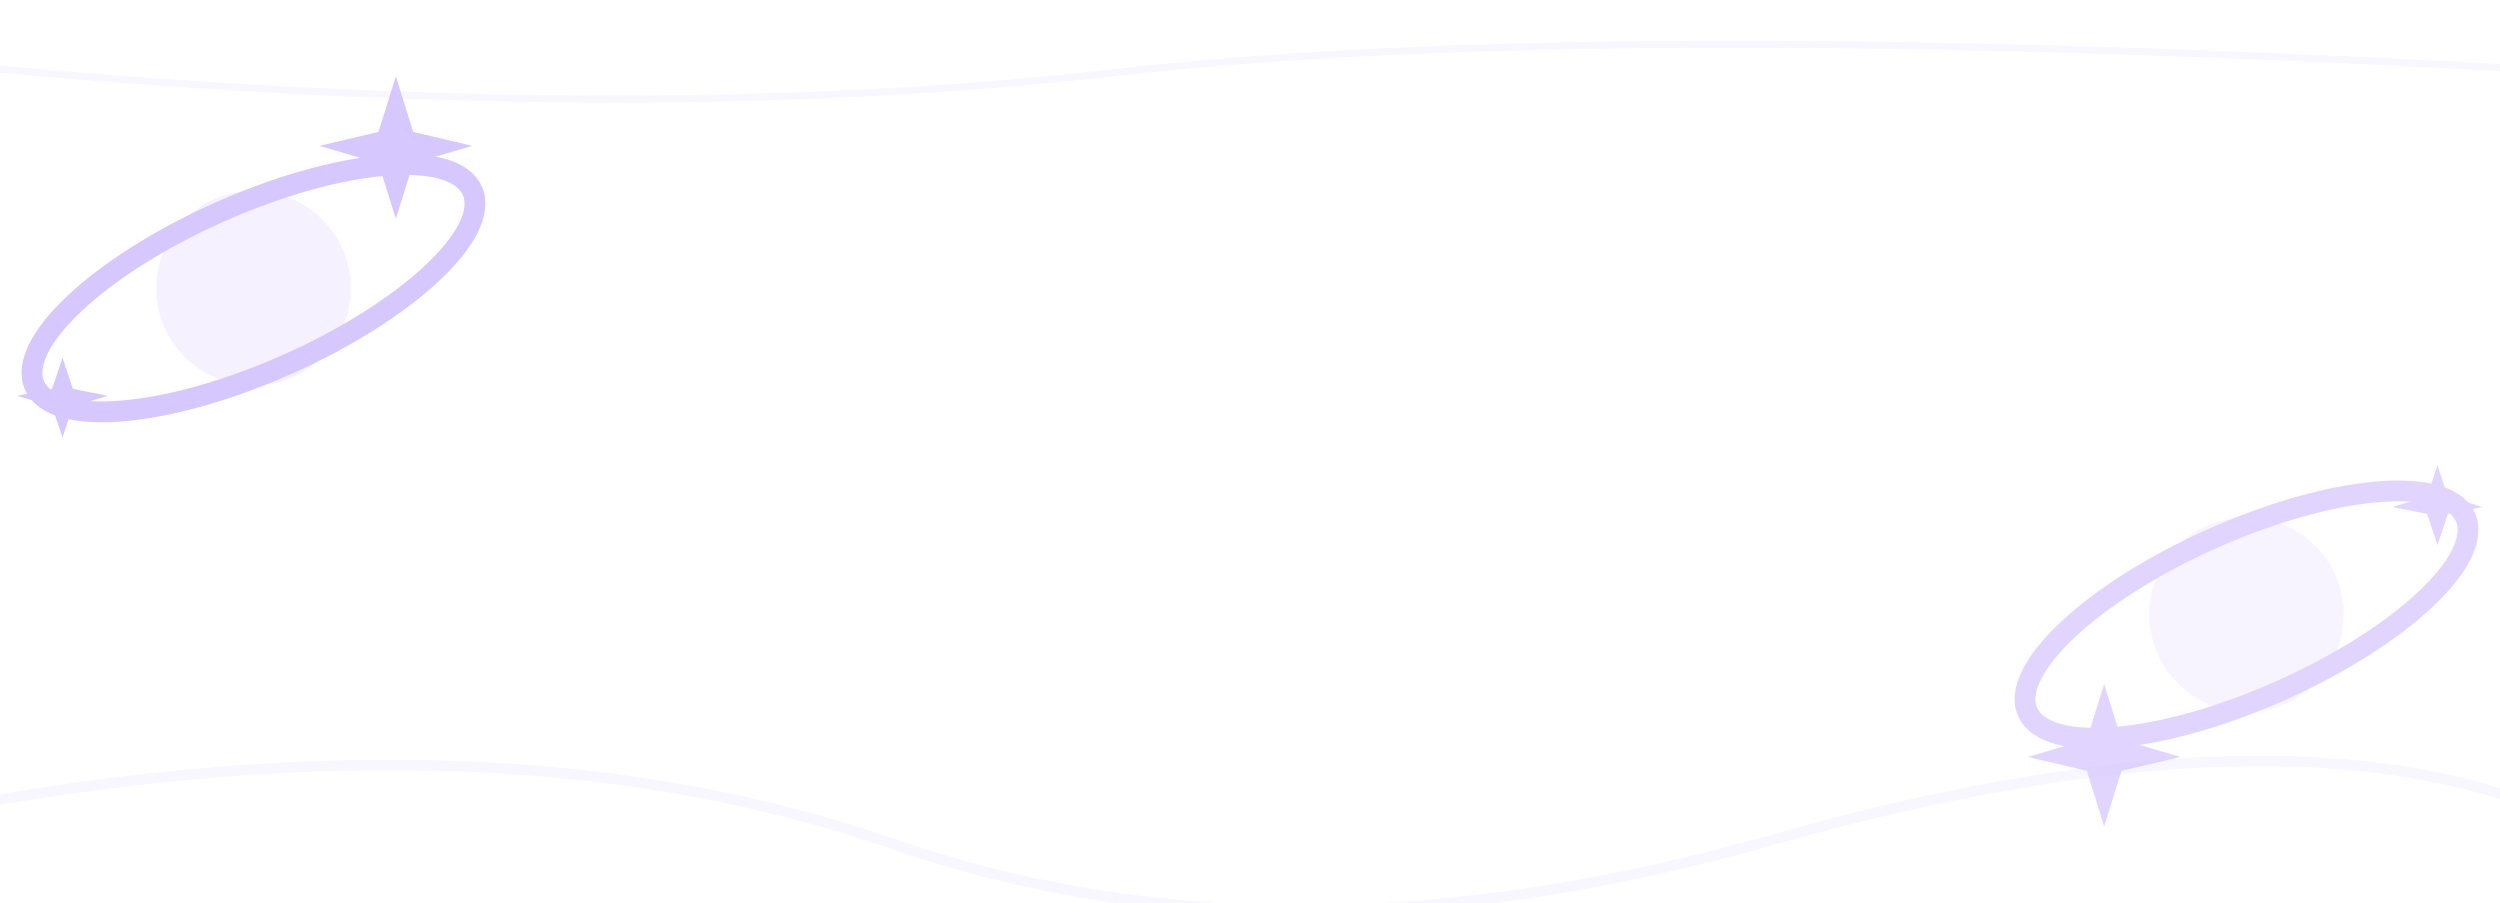
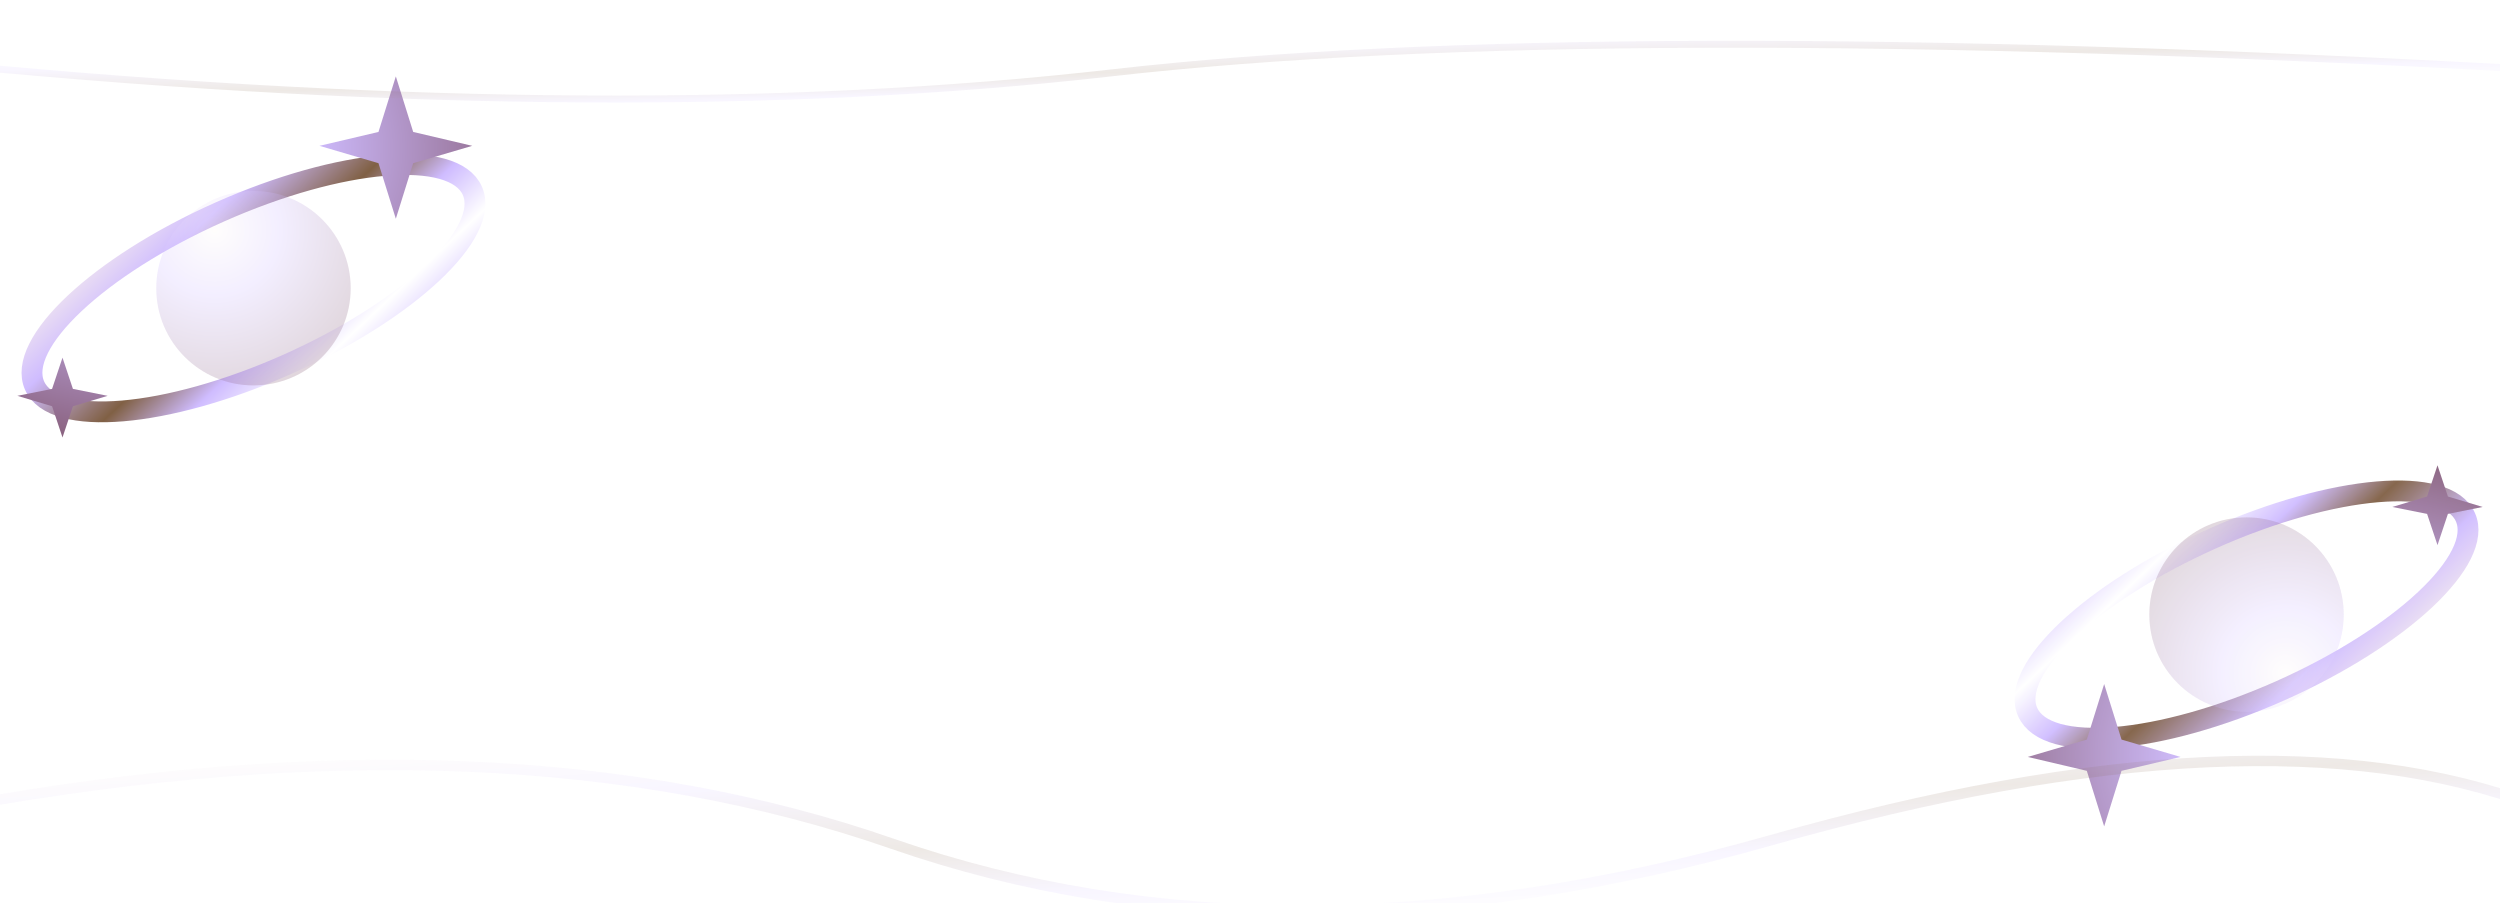
<svg xmlns="http://www.w3.org/2000/svg" width="720" height="260" viewBox="0 0 720 260">
+   <defs>
+     <linearGradient id="metal" x1="0" y1="0" x2="1" y2="1">
+       <stop stop-color="#fff8e9" />
+       <stop offset=".24" stop-color="#cfbcff" />
+       <stop offset=".48" stop-color="#806044" />
+       <stop offset=".65" stop-color="#cfbcff" />
+       <stop offset=".82" stop-color="#ffffff" />
+       <stop offset="1" stop-color="#cfbcff" />
+     </linearGradient>
+     <radialGradient id="enamel" cx=".3" cy=".2" r=".85">
+       <stop stop-color="#fffaf5" />
+       <stop offset=".4" stop-color="#cfbcff" />
+       <stop offset="1" stop-color="#865d78" />
+     </radialGradient>
+   </defs>
  <g>
-     <g opacity=".84" transform="translate(4 4)">
-       <ellipse cx="69" cy="79" rx="69" ry="24" transform="rotate(-24 69 79)" fill="none" stroke="#cfbcff" stroke-width="6" />
-       <ellipse cx="69" cy="79" rx="28" ry="28" fill="#cfbcff" opacity=".25" />
-       <path d="M110 18 l5 16 17 4 -17 5 -5 16 -5 -16 -17 -5 17 -4Z M14 99 l3 9 10 2 -10 3 -3 9 -3 -9 -10 -3 10 -2Z" fill="#cfbcff" />
+     <g opacity="1" transform="translate(4 4)">
+       <ellipse cx="69" cy="79" rx="69" ry="24" transform="rotate(-24 69 79)" fill="none" stroke="url(#metal)" stroke-width="6" />
+       <ellipse cx="69" cy="79" rx="28" ry="28" fill="url(#enamel)" opacity=".25" />
+       <path d="M110 18 l5 16 17 4 -17 5 -5 16 -5 -16 -17 -5 17 -4Z M14 99 l3 9 10 2 -10 3 -3 9 -3 -9 -10 -3 10 -2Z" fill="url(#enamel)" />
    </g>
-     <g opacity=".62" transform="translate(716 256) rotate(180)">
-       <ellipse cx="69" cy="79" rx="69" ry="24" transform="rotate(-24 69 79)" fill="none" stroke="#cfbcff" stroke-width="6" />
-       <ellipse cx="69" cy="79" rx="28" ry="28" fill="#cfbcff" opacity=".25" />
-       <path d="M110 18 l5 16 17 4 -17 5 -5 16 -5 -16 -17 -5 17 -4Z M14 99 l3 9 10 2 -10 3 -3 9 -3 -9 -10 -3 10 -2Z" fill="#cfbcff" />
+     <g opacity=".95" transform="translate(716 256) rotate(180)">
+       <ellipse cx="69" cy="79" rx="69" ry="24" transform="rotate(-24 69 79)" fill="none" stroke="url(#metal)" stroke-width="6" />
+       <ellipse cx="69" cy="79" rx="28" ry="28" fill="url(#enamel)" opacity=".25" />
+       <path d="M110 18 l5 16 17 4 -17 5 -5 16 -5 -16 -17 -5 17 -4Z M14 99 l3 9 10 2 -10 3 -3 9 -3 -9 -10 -3 10 -2Z" fill="url(#enamel)" />
    </g>
    <g opacity=".14">
-       <path d="M-10 232 Q145 204 257 243 T510 242 T730 232" fill="none" stroke="#cfbcff" stroke-width="3" />
-       <path d="M-10 19 Q180 37 320 21 T730 20" fill="none" stroke="#cfbcff" stroke-width="2" />
+       <path d="M-10 232 Q145 204 257 243 T510 242 T730 232" fill="none" stroke="url(#metal)" stroke-width="3" />
+       <path d="M-10 19 Q180 37 320 21 T730 20" fill="none" stroke="url(#metal)" stroke-width="2" />
    </g>
  </g>
</svg>
